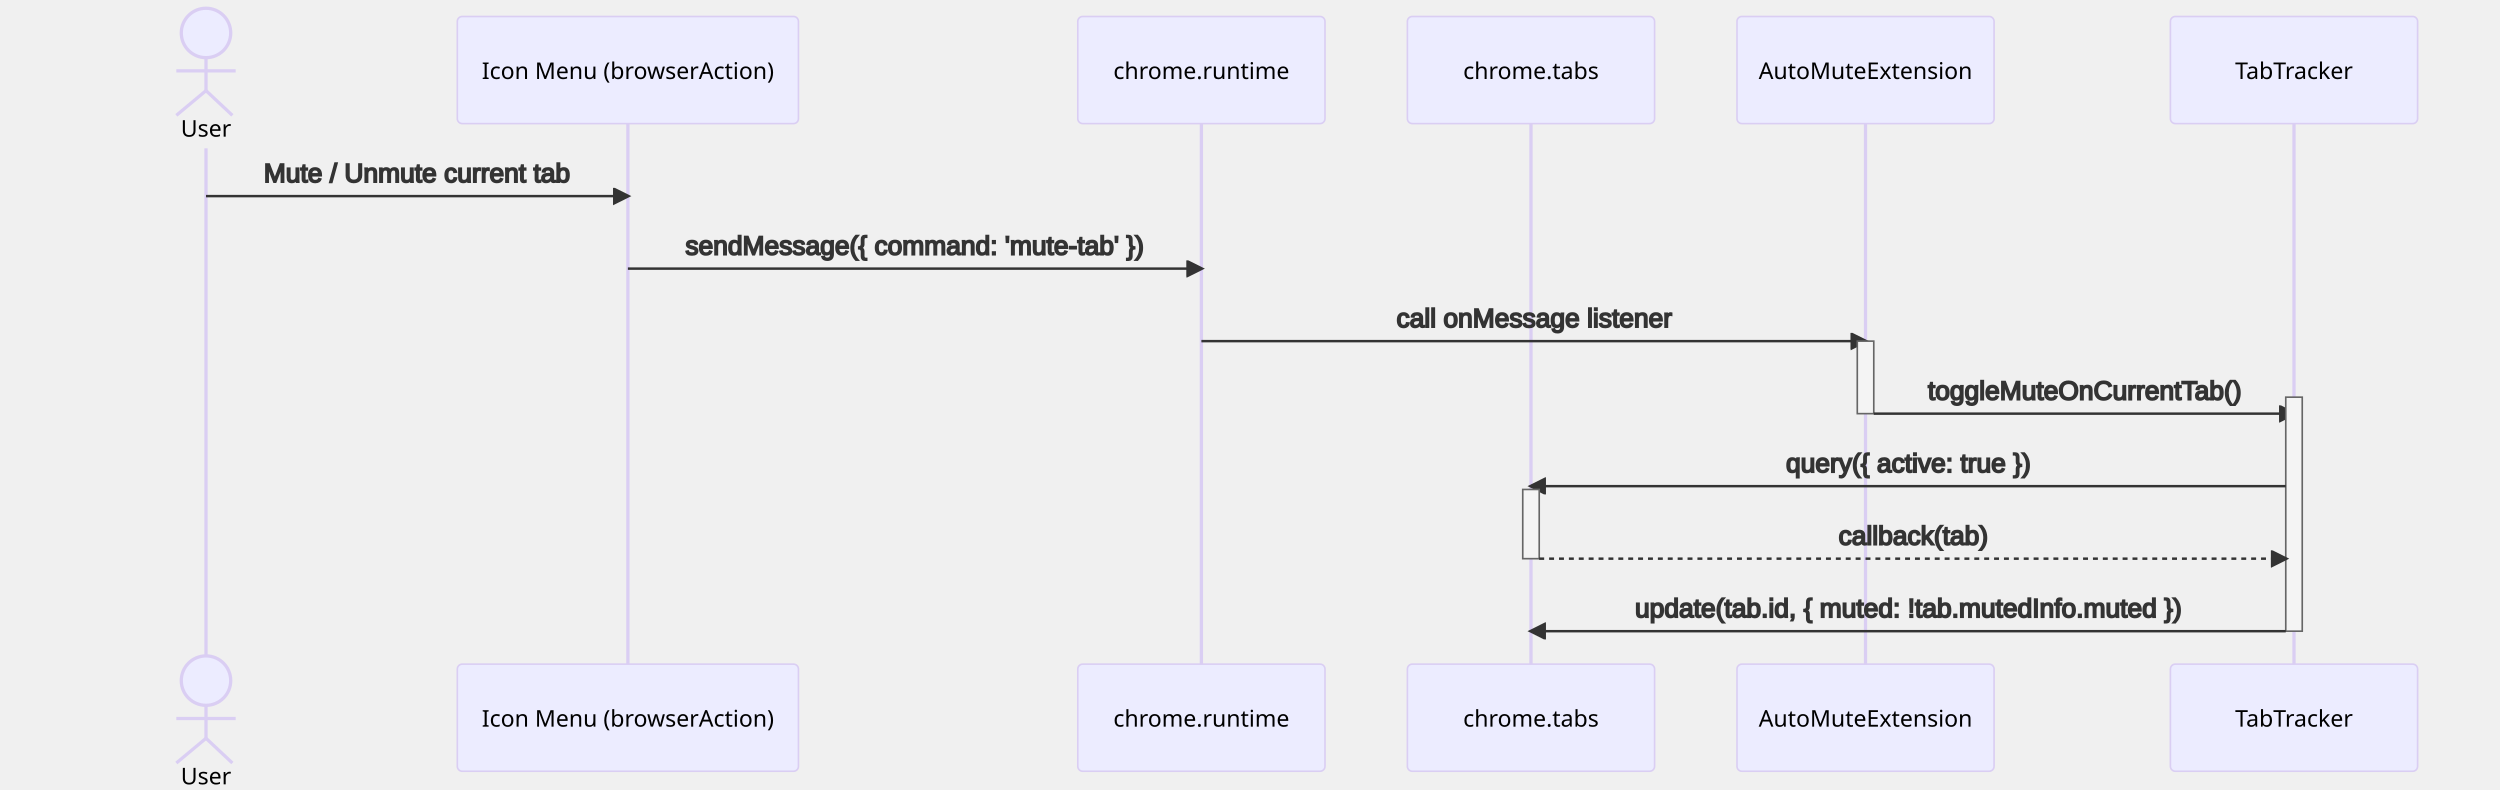
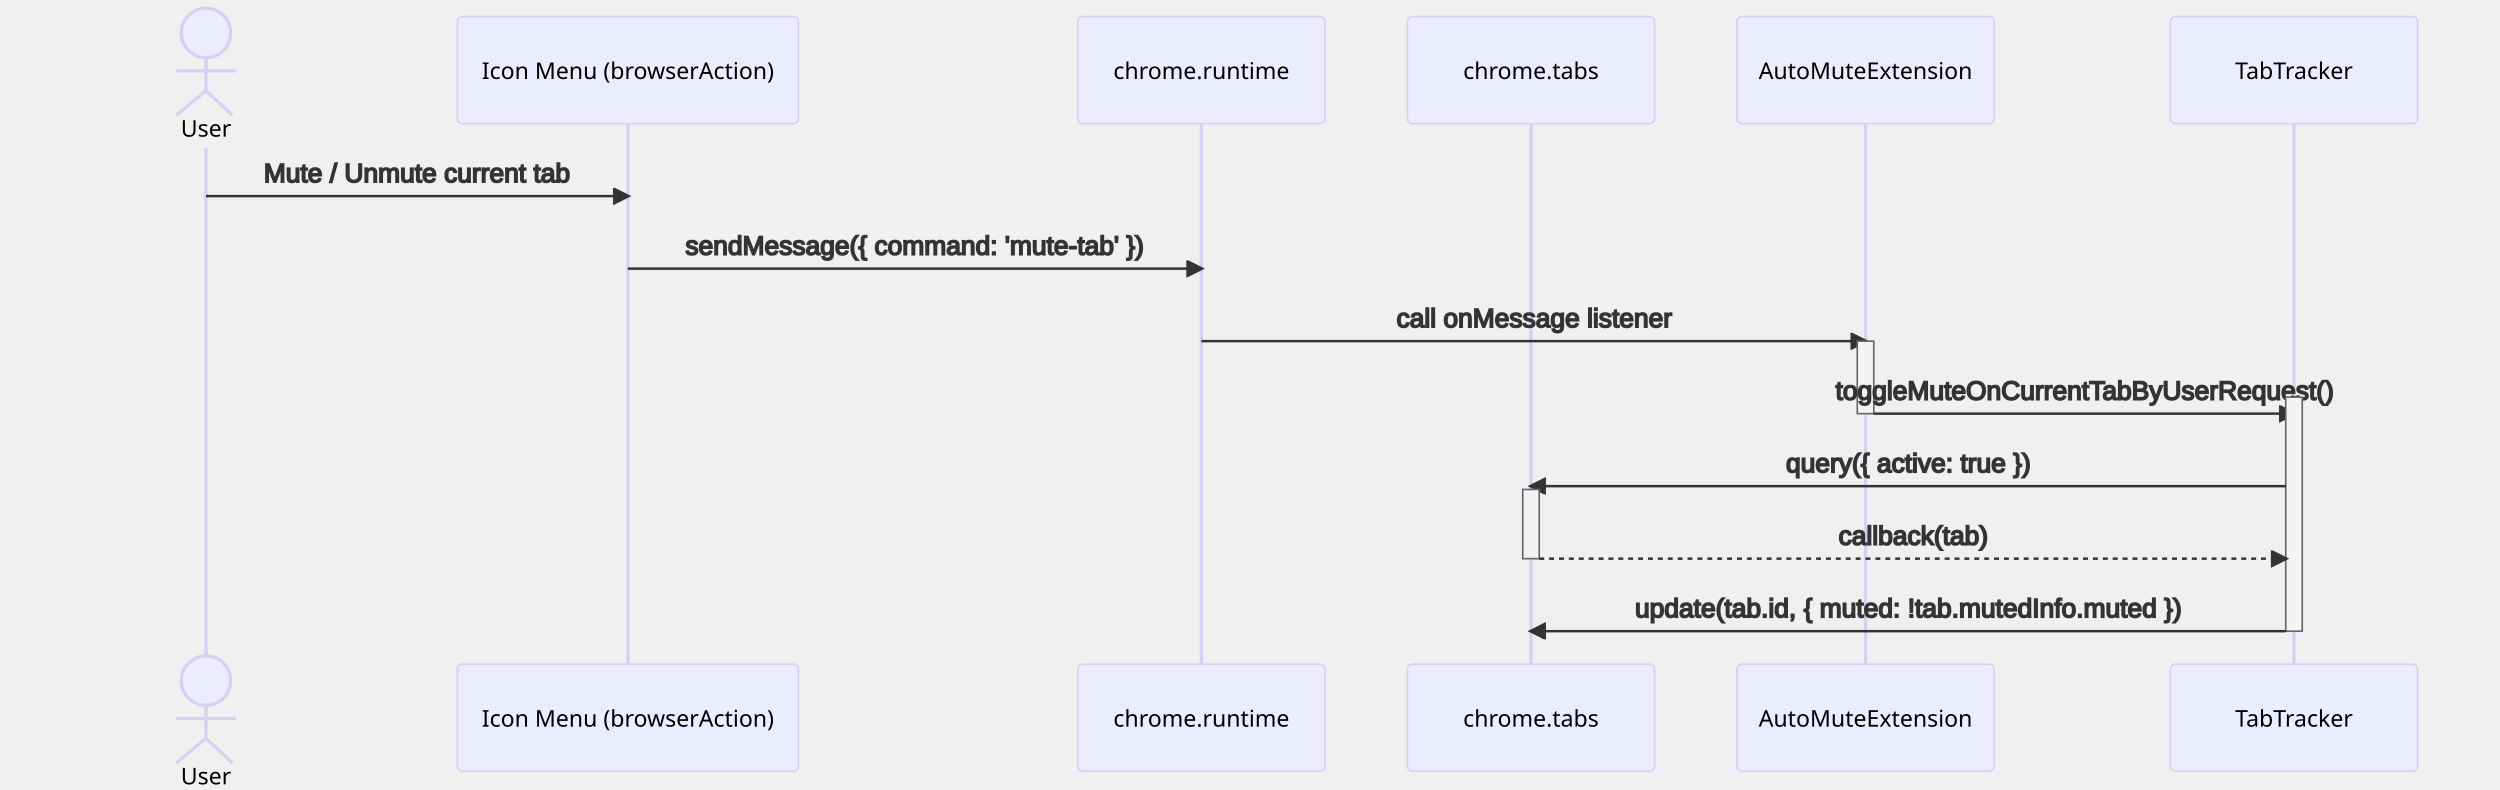
<svg xmlns="http://www.w3.org/2000/svg" id="graph-div" width="100%" height="479" style="max-width: 1517px;" viewBox="-50 -10 1517 479">
  <style>#graph-div {font-family:"trebuchet ms",verdana,arial,sans-serif;font-size:16px;fill:#333;}#graph-div .error-icon{fill:#552222;}#graph-div .error-text{fill:#552222;stroke:#552222;}#graph-div .edge-thickness-normal{stroke-width:2px;}#graph-div .edge-thickness-thick{stroke-width:3.5px;}#graph-div .edge-pattern-solid{stroke-dasharray:0;}#graph-div .edge-pattern-dashed{stroke-dasharray:3;}#graph-div .edge-pattern-dotted{stroke-dasharray:2;}#graph-div .marker{fill:#333333;stroke:#333333;}#graph-div .marker.cross{stroke:#333333;}#graph-div svg{font-family:"trebuchet ms",verdana,arial,sans-serif;font-size:16px;}#graph-div .actor{stroke:hsl(259.626, 59.777%, 87.902%);fill:#ECECFF;}#graph-div text.actor&gt;tspan{fill:black;stroke:none;}#graph-div .actor-line{stroke:grey;}#graph-div .messageLine0{stroke-width:1.5;stroke-dasharray:none;stroke:#333;}#graph-div .messageLine1{stroke-width:1.5;stroke-dasharray:2,2;stroke:#333;}#graph-div #arrowhead path{fill:#333;stroke:#333;}#graph-div .sequenceNumber{fill:white;}#graph-div #sequencenumber{fill:#333;}#graph-div #crosshead path{fill:#333;stroke:#333;}#graph-div .messageText{fill:#333;stroke:#333;}#graph-div .labelBox{stroke:hsl(259.626, 59.777%, 87.902%);fill:#ECECFF;}#graph-div .labelText,#graph-div .labelText&gt;tspan{fill:black;stroke:none;}#graph-div .loopText,#graph-div .loopText&gt;tspan{fill:black;stroke:none;}#graph-div .loopLine{stroke-width:2px;stroke-dasharray:2,2;stroke:hsl(259.626, 59.777%, 87.902%);fill:hsl(259.626, 59.777%, 87.902%);}#graph-div .note{stroke:#aaaa33;fill:#fff5ad;}#graph-div .noteText,#graph-div .noteText&gt;tspan{fill:black;stroke:none;}#graph-div .activation0{fill:#f4f4f4;stroke:#666;}#graph-div .activation1{fill:#f4f4f4;stroke:#666;}#graph-div .activation2{fill:#f4f4f4;stroke:#666;}#graph-div .actorPopupMenu{position:absolute;}#graph-div .actorPopupMenuPanel{position:absolute;fill:#ECECFF;box-shadow:0px 8px 16px 0px rgba(0,0,0,0.2);filter:drop-shadow(3px 5px 2px rgb(0 0 0 / 0.4));}#graph-div .actor-man line{stroke:hsl(259.626, 59.777%, 87.902%);fill:#ECECFF;}#graph-div .actor-man circle,#graph-div line{stroke:hsl(259.626, 59.777%, 87.902%);fill:#ECECFF;stroke-width:2px;}#graph-div :root{--mermaid-font-family:"trebuchet ms",verdana,arial,sans-serif;}</style>
  <g />
  <defs>
    <symbol id="computer" width="24" height="24">
      <path transform="scale(.5)" d="M2 2v13h20v-13h-20zm18 11h-16v-9h16v9zm-10.228 6l.466-1h3.524l.467 1h-4.457zm14.228 3h-24l2-6h2.104l-1.33 4h18.45l-1.297-4h2.073l2 6zm-5-10h-14v-7h14v7z" />
    </symbol>
  </defs>
  <defs>
    <symbol id="database" fill-rule="evenodd" clip-rule="evenodd">
      <path transform="scale(.5)" d="M12.258.001l.256.004.255.005.253.008.251.01.249.012.247.015.246.016.242.019.241.02.239.023.236.024.233.027.231.028.229.031.225.032.223.034.22.036.217.038.214.04.211.041.208.043.205.045.201.046.198.048.194.05.191.051.187.053.183.054.18.056.175.057.172.059.168.06.163.061.16.063.155.064.15.066.074.033.073.033.071.034.07.034.069.035.068.035.067.035.066.035.064.036.064.036.062.036.06.036.06.037.058.037.058.037.055.038.055.038.053.038.052.038.051.039.05.039.048.039.047.039.045.04.044.04.043.04.041.04.04.041.039.041.037.041.036.041.034.041.033.042.032.042.03.042.029.042.027.042.026.043.024.043.023.043.021.043.02.043.018.044.017.043.015.044.013.044.012.044.011.045.009.044.007.045.006.045.004.045.002.045.001.045v17l-.001.045-.002.045-.004.045-.006.045-.007.045-.009.044-.011.045-.012.044-.013.044-.015.044-.017.043-.018.044-.02.043-.021.043-.023.043-.024.043-.026.043-.027.042-.029.042-.03.042-.032.042-.033.042-.034.041-.036.041-.037.041-.039.041-.04.041-.041.04-.043.04-.044.04-.045.04-.047.039-.048.039-.05.039-.051.039-.052.038-.053.038-.055.038-.055.038-.058.037-.058.037-.06.037-.06.036-.062.036-.064.036-.064.036-.066.035-.067.035-.068.035-.069.035-.07.034-.071.034-.073.033-.074.033-.15.066-.155.064-.16.063-.163.061-.168.06-.172.059-.175.057-.18.056-.183.054-.187.053-.191.051-.194.05-.198.048-.201.046-.205.045-.208.043-.211.041-.214.04-.217.038-.22.036-.223.034-.225.032-.229.031-.231.028-.233.027-.236.024-.239.023-.241.02-.242.019-.246.016-.247.015-.249.012-.251.01-.253.008-.255.005-.256.004-.258.001-.258-.001-.256-.004-.255-.005-.253-.008-.251-.01-.249-.012-.247-.015-.245-.016-.243-.019-.241-.02-.238-.023-.236-.024-.234-.027-.231-.028-.228-.031-.226-.032-.223-.034-.22-.036-.217-.038-.214-.04-.211-.041-.208-.043-.204-.045-.201-.046-.198-.048-.195-.05-.19-.051-.187-.053-.184-.054-.179-.056-.176-.057-.172-.059-.167-.06-.164-.061-.159-.063-.155-.064-.151-.066-.074-.033-.072-.033-.072-.034-.07-.034-.069-.035-.068-.035-.067-.035-.066-.035-.064-.036-.063-.036-.062-.036-.061-.036-.06-.037-.058-.037-.057-.037-.056-.038-.055-.038-.053-.038-.052-.038-.051-.039-.049-.039-.049-.039-.046-.039-.046-.04-.044-.04-.043-.04-.041-.04-.04-.041-.039-.041-.037-.041-.036-.041-.034-.041-.033-.042-.032-.042-.03-.042-.029-.042-.027-.042-.026-.043-.024-.043-.023-.043-.021-.043-.02-.043-.018-.044-.017-.043-.015-.044-.013-.044-.012-.044-.011-.045-.009-.044-.007-.045-.006-.045-.004-.045-.002-.045-.001-.045v-17l.001-.045.002-.045.004-.045.006-.045.007-.045.009-.044.011-.045.012-.044.013-.044.015-.044.017-.043.018-.044.02-.043.021-.043.023-.043.024-.043.026-.043.027-.042.029-.042.03-.042.032-.042.033-.042.034-.041.036-.041.037-.041.039-.041.04-.041.041-.04.043-.04.044-.04.046-.04.046-.039.049-.039.049-.039.051-.039.052-.038.053-.038.055-.038.056-.038.057-.037.058-.037.06-.037.061-.036.062-.036.063-.036.064-.036.066-.035.067-.035.068-.035.069-.035.07-.034.072-.034.072-.033.074-.033.151-.066.155-.064.159-.063.164-.061.167-.06.172-.059.176-.057.179-.056.184-.054.187-.053.19-.051.195-.05.198-.048.201-.046.204-.045.208-.043.211-.041.214-.04.217-.038.22-.036.223-.034.226-.032.228-.031.231-.028.234-.027.236-.024.238-.023.241-.02.243-.019.245-.016.247-.015.249-.012.251-.01.253-.008.255-.005.256-.004.258-.001.258.001zm-9.258 20.499v.01l.001.021.003.021.004.022.005.021.006.022.007.022.009.023.01.022.011.023.012.023.013.023.015.023.016.024.017.023.018.024.019.024.021.024.022.025.023.024.024.025.052.049.056.05.061.051.066.051.07.051.075.051.079.052.084.052.088.052.092.052.097.052.102.051.105.052.11.052.114.051.119.051.123.051.127.05.131.05.135.05.139.048.144.049.147.047.152.047.155.047.16.045.163.045.167.043.171.043.176.041.178.041.183.039.187.039.19.037.194.035.197.035.202.033.204.031.209.03.212.029.216.027.219.025.222.024.226.021.23.02.233.018.236.016.24.015.243.012.246.01.249.008.253.005.256.004.259.001.26-.001.257-.004.254-.005.25-.008.247-.011.244-.012.241-.014.237-.016.233-.018.231-.021.226-.021.224-.024.22-.026.216-.027.212-.028.21-.031.205-.031.202-.034.198-.034.194-.036.191-.037.187-.039.183-.04.179-.04.175-.042.172-.043.168-.044.163-.045.16-.046.155-.046.152-.047.148-.048.143-.049.139-.049.136-.05.131-.05.126-.05.123-.051.118-.052.114-.051.11-.052.106-.052.101-.052.096-.052.092-.052.088-.053.083-.051.079-.052.074-.052.07-.051.065-.051.06-.051.056-.05.051-.05.023-.024.023-.025.021-.024.02-.024.019-.024.018-.024.017-.024.015-.023.014-.024.013-.023.012-.023.01-.023.01-.022.008-.022.006-.022.006-.022.004-.022.004-.021.001-.021.001-.021v-4.127l-.077.055-.08.053-.083.054-.085.053-.087.052-.09.052-.093.051-.095.05-.097.05-.1.049-.102.049-.105.048-.106.047-.109.047-.111.046-.114.045-.115.045-.118.044-.12.043-.122.042-.124.042-.126.041-.128.04-.13.04-.132.038-.134.038-.135.037-.138.037-.139.035-.142.035-.143.034-.144.033-.147.032-.148.031-.15.03-.151.03-.153.029-.154.027-.156.027-.158.026-.159.025-.161.024-.162.023-.163.022-.165.021-.166.02-.167.019-.169.018-.169.017-.171.016-.173.015-.173.014-.175.013-.175.012-.177.011-.178.01-.179.008-.179.008-.181.006-.182.005-.182.004-.184.003-.184.002h-.37l-.184-.002-.184-.003-.182-.004-.182-.005-.181-.006-.179-.008-.179-.008-.178-.01-.176-.011-.176-.012-.175-.013-.173-.014-.172-.015-.171-.016-.17-.017-.169-.018-.167-.019-.166-.02-.165-.021-.163-.022-.162-.023-.161-.024-.159-.025-.157-.026-.156-.027-.155-.027-.153-.029-.151-.03-.15-.03-.148-.031-.146-.032-.145-.033-.143-.034-.141-.035-.14-.035-.137-.037-.136-.037-.134-.038-.132-.038-.13-.04-.128-.04-.126-.041-.124-.042-.122-.042-.12-.044-.117-.043-.116-.045-.113-.045-.112-.046-.109-.047-.106-.047-.105-.048-.102-.049-.1-.049-.097-.05-.095-.05-.093-.052-.09-.051-.087-.052-.085-.053-.083-.054-.08-.054-.077-.054v4.127zm0-5.654v.011l.001.021.003.021.004.021.005.022.006.022.007.022.009.022.01.022.011.023.012.023.013.023.015.024.016.023.017.024.018.024.019.024.021.024.022.024.023.025.024.024.052.05.056.05.061.05.066.051.07.051.075.052.079.051.084.052.088.052.092.052.097.052.102.052.105.052.11.051.114.051.119.052.123.05.127.051.131.05.135.049.139.049.144.048.147.048.152.047.155.046.16.045.163.045.167.044.171.042.176.042.178.04.183.04.187.038.19.037.194.036.197.034.202.033.204.032.209.03.212.028.216.027.219.025.222.024.226.022.23.02.233.018.236.016.24.014.243.012.246.01.249.008.253.006.256.003.259.001.26-.001.257-.003.254-.006.25-.008.247-.01.244-.012.241-.015.237-.016.233-.018.231-.02.226-.022.224-.024.22-.025.216-.027.212-.029.21-.03.205-.032.202-.033.198-.035.194-.036.191-.037.187-.039.183-.039.179-.041.175-.042.172-.043.168-.044.163-.045.16-.045.155-.047.152-.047.148-.048.143-.048.139-.05.136-.049.131-.05.126-.051.123-.051.118-.051.114-.052.11-.052.106-.052.101-.052.096-.052.092-.052.088-.052.083-.052.079-.052.074-.051.07-.052.065-.051.06-.05.056-.051.051-.049.023-.025.023-.024.021-.025.02-.024.019-.024.018-.024.017-.024.015-.023.014-.023.013-.024.012-.022.01-.023.01-.023.008-.022.006-.022.006-.022.004-.021.004-.022.001-.021.001-.021v-4.139l-.077.054-.08.054-.083.054-.085.052-.087.053-.09.051-.093.051-.095.051-.097.05-.1.049-.102.049-.105.048-.106.047-.109.047-.111.046-.114.045-.115.044-.118.044-.12.044-.122.042-.124.042-.126.041-.128.04-.13.039-.132.039-.134.038-.135.037-.138.036-.139.036-.142.035-.143.033-.144.033-.147.033-.148.031-.15.03-.151.03-.153.028-.154.028-.156.027-.158.026-.159.025-.161.024-.162.023-.163.022-.165.021-.166.02-.167.019-.169.018-.169.017-.171.016-.173.015-.173.014-.175.013-.175.012-.177.011-.178.009-.179.009-.179.007-.181.007-.182.005-.182.004-.184.003-.184.002h-.37l-.184-.002-.184-.003-.182-.004-.182-.005-.181-.007-.179-.007-.179-.009-.178-.009-.176-.011-.176-.012-.175-.013-.173-.014-.172-.015-.171-.016-.17-.017-.169-.018-.167-.019-.166-.02-.165-.021-.163-.022-.162-.023-.161-.024-.159-.025-.157-.026-.156-.027-.155-.028-.153-.028-.151-.03-.15-.03-.148-.031-.146-.033-.145-.033-.143-.033-.141-.035-.14-.036-.137-.036-.136-.037-.134-.038-.132-.039-.13-.039-.128-.04-.126-.041-.124-.042-.122-.043-.12-.043-.117-.044-.116-.044-.113-.046-.112-.046-.109-.046-.106-.047-.105-.048-.102-.049-.1-.049-.097-.05-.095-.051-.093-.051-.09-.051-.087-.053-.085-.052-.083-.054-.08-.054-.077-.054v4.139zm0-5.666v.011l.001.02.003.022.004.021.005.022.006.021.007.022.009.023.01.022.011.023.012.023.013.023.015.023.016.024.017.024.018.023.019.024.021.025.022.024.023.024.024.025.052.05.056.05.061.05.066.051.07.051.075.052.079.051.084.052.088.052.092.052.097.052.102.052.105.051.11.052.114.051.119.051.123.051.127.05.131.05.135.05.139.049.144.048.147.048.152.047.155.046.16.045.163.045.167.043.171.043.176.042.178.04.183.04.187.038.19.037.194.036.197.034.202.033.204.032.209.03.212.028.216.027.219.025.222.024.226.021.23.02.233.018.236.017.24.014.243.012.246.01.249.008.253.006.256.003.259.001.26-.001.257-.003.254-.006.25-.008.247-.01.244-.013.241-.014.237-.016.233-.018.231-.02.226-.022.224-.024.22-.025.216-.027.212-.029.21-.03.205-.032.202-.033.198-.035.194-.036.191-.037.187-.039.183-.039.179-.041.175-.042.172-.043.168-.044.163-.045.16-.045.155-.047.152-.047.148-.048.143-.049.139-.049.136-.049.131-.051.126-.05.123-.051.118-.052.114-.051.11-.052.106-.052.101-.052.096-.052.092-.052.088-.052.083-.052.079-.052.074-.052.07-.051.065-.051.06-.051.056-.05.051-.049.023-.025.023-.025.021-.024.02-.024.019-.024.018-.024.017-.024.015-.023.014-.024.013-.023.012-.023.01-.022.01-.023.008-.022.006-.022.006-.022.004-.022.004-.021.001-.021.001-.021v-4.153l-.077.054-.08.054-.083.053-.085.053-.087.053-.09.051-.093.051-.095.051-.097.05-.1.049-.102.048-.105.048-.106.048-.109.046-.111.046-.114.046-.115.044-.118.044-.12.043-.122.043-.124.042-.126.041-.128.04-.13.039-.132.039-.134.038-.135.037-.138.036-.139.036-.142.034-.143.034-.144.033-.147.032-.148.032-.15.03-.151.03-.153.028-.154.028-.156.027-.158.026-.159.024-.161.024-.162.023-.163.023-.165.021-.166.02-.167.019-.169.018-.169.017-.171.016-.173.015-.173.014-.175.013-.175.012-.177.01-.178.01-.179.009-.179.007-.181.006-.182.006-.182.004-.184.003-.184.001-.185.001-.185-.001-.184-.001-.184-.003-.182-.004-.182-.006-.181-.006-.179-.007-.179-.009-.178-.01-.176-.01-.176-.012-.175-.013-.173-.014-.172-.015-.171-.016-.17-.017-.169-.018-.167-.019-.166-.02-.165-.021-.163-.023-.162-.023-.161-.024-.159-.024-.157-.026-.156-.027-.155-.028-.153-.028-.151-.03-.15-.03-.148-.032-.146-.032-.145-.033-.143-.034-.141-.034-.14-.036-.137-.036-.136-.037-.134-.038-.132-.039-.13-.039-.128-.041-.126-.041-.124-.041-.122-.043-.12-.043-.117-.044-.116-.044-.113-.046-.112-.046-.109-.046-.106-.048-.105-.048-.102-.048-.1-.05-.097-.049-.095-.051-.093-.051-.09-.052-.087-.052-.085-.053-.083-.053-.08-.054-.077-.054v4.153zm8.74-8.179l-.257.004-.254.005-.25.008-.247.011-.244.012-.241.014-.237.016-.233.018-.231.021-.226.022-.224.023-.22.026-.216.027-.212.028-.21.031-.205.032-.202.033-.198.034-.194.036-.191.038-.187.038-.183.04-.179.041-.175.042-.172.043-.168.043-.163.045-.16.046-.155.046-.152.048-.148.048-.143.048-.139.049-.136.05-.131.05-.126.051-.123.051-.118.051-.114.052-.11.052-.106.052-.101.052-.096.052-.092.052-.088.052-.083.052-.079.052-.074.051-.07.052-.065.051-.06.05-.056.05-.051.05-.023.025-.023.024-.021.024-.02.025-.019.024-.018.024-.017.023-.015.024-.014.023-.013.023-.012.023-.01.023-.01.022-.008.022-.006.023-.006.021-.004.022-.004.021-.001.021-.001.021.001.021.001.021.004.021.004.022.006.021.006.023.008.022.01.022.01.023.012.023.013.023.014.023.015.024.017.023.018.024.019.024.02.025.021.024.023.024.023.025.051.05.056.05.06.05.065.051.07.052.074.051.079.052.083.052.088.052.092.052.096.052.101.052.106.052.11.052.114.052.118.051.123.051.126.051.131.05.136.05.139.049.143.048.148.048.152.048.155.046.16.046.163.045.168.043.172.043.175.042.179.041.183.04.187.038.191.038.194.036.198.034.202.033.205.032.21.031.212.028.216.027.22.026.224.023.226.022.231.021.233.018.237.016.241.014.244.012.247.011.25.008.254.005.257.004.26.001.26-.001.257-.004.254-.005.25-.008.247-.011.244-.012.241-.014.237-.016.233-.018.231-.021.226-.022.224-.023.22-.026.216-.027.212-.028.21-.031.205-.032.202-.033.198-.034.194-.036.191-.038.187-.038.183-.04.179-.041.175-.042.172-.043.168-.043.163-.045.16-.046.155-.046.152-.048.148-.048.143-.048.139-.049.136-.05.131-.05.126-.051.123-.051.118-.051.114-.052.11-.052.106-.052.101-.052.096-.052.092-.052.088-.052.083-.052.079-.052.074-.051.07-.052.065-.051.06-.05.056-.05.051-.05.023-.025.023-.024.021-.024.02-.025.019-.024.018-.024.017-.023.015-.024.014-.023.013-.023.012-.023.01-.023.01-.022.008-.022.006-.023.006-.021.004-.022.004-.021.001-.021.001-.021-.001-.021-.001-.021-.004-.021-.004-.022-.006-.021-.006-.023-.008-.022-.01-.022-.01-.023-.012-.023-.013-.023-.014-.023-.015-.024-.017-.023-.018-.024-.019-.024-.02-.025-.021-.024-.023-.024-.023-.025-.051-.05-.056-.05-.06-.05-.065-.051-.07-.052-.074-.051-.079-.052-.083-.052-.088-.052-.092-.052-.096-.052-.101-.052-.106-.052-.11-.052-.114-.052-.118-.051-.123-.051-.126-.051-.131-.05-.136-.05-.139-.049-.143-.048-.148-.048-.152-.048-.155-.046-.16-.046-.163-.045-.168-.043-.172-.043-.175-.042-.179-.041-.183-.04-.187-.038-.191-.038-.194-.036-.198-.034-.202-.033-.205-.032-.21-.031-.212-.028-.216-.027-.22-.026-.224-.023-.226-.022-.231-.021-.233-.018-.237-.016-.241-.014-.244-.012-.247-.011-.25-.008-.254-.005-.257-.004-.26-.001-.26.001z" />
    </symbol>
  </defs>
  <defs>
    <symbol id="clock" width="24" height="24">
      <path transform="scale(.5)" d="M12 2c5.514 0 10 4.486 10 10s-4.486 10-10 10-10-4.486-10-10 4.486-10 10-10zm0-2c-6.627 0-12 5.373-12 12s5.373 12 12 12 12-5.373 12-12-5.373-12-12-12zm5.848 12.459c.202.038.202.333.001.372-1.907.361-6.045 1.111-6.547 1.111-.719 0-1.301-.582-1.301-1.301 0-.512.77-5.447 1.125-7.445.034-.192.312-.181.343.014l.985 6.238 5.394 1.011z" />
    </symbol>
  </defs>
  <line id="actor34" x1="75" y1="80" x2="75" y2="413" class="200" stroke-width="0.5px" stroke="#999" />
  <g class="actor-man">
    <line id="actor-man-torso34" x1="75" y1="25" x2="75" y2="45" />
    <line id="actor-man-arms34" x1="57" y1="33" x2="93" y2="33" />
    <line x1="57" y1="60" x2="75" y2="45" />
    <line x1="75" y1="45" x2="91" y2="60" />
    <circle cx="75" cy="10" r="15" width="150" height="65" />
    <text x="75" y="67.5" dominant-baseline="central" alignment-baseline="central" class="actor" style="text-anchor: middle; font-size: 14px; font-weight: 400; font-family: Open-Sans, &quot;sans-serif&quot;;">
      <tspan x="75" dy="0">User</tspan>
    </text>
  </g>
  <g>
    <line id="actor35" x1="331" y1="5" x2="331" y2="413" class="200" stroke-width="0.5px" stroke="#999" />
    <g id="root-35">
      <rect x="227.5" y="0" fill="#eaeaea" stroke="#666" width="207" height="65" rx="3" ry="3" class="actor" />
      <text x="331" y="32.5" dominant-baseline="central" alignment-baseline="central" class="actor" style="text-anchor: middle; font-size: 14px; font-weight: 400; font-family: Open-Sans, &quot;sans-serif&quot;;">
        <tspan x="331" dy="0">Icon Menu (browserAction)</tspan>
      </text>
    </g>
  </g>
  <g>
    <line id="actor36" x1="679" y1="5" x2="679" y2="413" class="200" stroke-width="0.5px" stroke="#999" />
    <g id="root-36">
      <rect x="604" y="0" fill="#eaeaea" stroke="#666" width="150" height="65" rx="3" ry="3" class="actor" />
      <text x="679" y="32.5" dominant-baseline="central" alignment-baseline="central" class="actor" style="text-anchor: middle; font-size: 14px; font-weight: 400; font-family: Open-Sans, &quot;sans-serif&quot;;">
        <tspan x="679" dy="0">chrome.runtime</tspan>
      </text>
    </g>
  </g>
  <g>
    <line id="actor37" x1="879" y1="5" x2="879" y2="413" class="200" stroke-width="0.5px" stroke="#999" />
    <g id="root-37">
      <rect x="804" y="0" fill="#eaeaea" stroke="#666" width="150" height="65" rx="3" ry="3" class="actor" />
      <text x="879" y="32.5" dominant-baseline="central" alignment-baseline="central" class="actor" style="text-anchor: middle; font-size: 14px; font-weight: 400; font-family: Open-Sans, &quot;sans-serif&quot;;">
        <tspan x="879" dy="0">chrome.tabs</tspan>
      </text>
    </g>
  </g>
  <g>
    <line id="actor38" x1="1082" y1="5" x2="1082" y2="413" class="200" stroke-width="0.5px" stroke="#999" />
    <g id="root-38">
      <rect x="1004" y="0" fill="#eaeaea" stroke="#666" width="156" height="65" rx="3" ry="3" class="actor" />
      <text x="1082" y="32.5" dominant-baseline="central" alignment-baseline="central" class="actor" style="text-anchor: middle; font-size: 14px; font-weight: 400; font-family: Open-Sans, &quot;sans-serif&quot;;">
        <tspan x="1082" dy="0">AutoMuteExtension</tspan>
      </text>
    </g>
  </g>
  <g>
    <line id="actor39" x1="1342" y1="5" x2="1342" y2="413" class="200" stroke-width="0.5px" stroke="#999" />
    <g id="root-39">
      <rect x="1267" y="0" fill="#eaeaea" stroke="#666" width="150" height="65" rx="3" ry="3" class="actor" />
      <text x="1342" y="32.5" dominant-baseline="central" alignment-baseline="central" class="actor" style="text-anchor: middle; font-size: 14px; font-weight: 400; font-family: Open-Sans, &quot;sans-serif&quot;;">
        <tspan x="1342" dy="0">TabTracker</tspan>
      </text>
    </g>
  </g>
  <defs>
    <marker id="arrowhead" refX="9" refY="5" markerUnits="userSpaceOnUse" markerWidth="12" markerHeight="12" orient="auto">
      <path d="M 0 0 L 10 5 L 0 10 z" />
    </marker>
  </defs>
  <defs>
    <marker id="crosshead" markerWidth="15" markerHeight="8" orient="auto" refX="16" refY="4">
      <path fill="black" stroke="#000000" stroke-width="1px" d="M 9,2 V 6 L16,4 Z" style="stroke-dasharray: 0, 0;" />
      <path fill="none" stroke="#000000" stroke-width="1px" d="M 0,1 L 6,7 M 6,1 L 0,7" style="stroke-dasharray: 0, 0;" />
    </marker>
  </defs>
  <defs>
    <marker id="filled-head" refX="18" refY="7" markerWidth="20" markerHeight="28" orient="auto">
      <path d="M 18,7 L9,13 L14,7 L9,1 Z" />
    </marker>
  </defs>
  <defs>
    <marker id="sequencenumber" refX="15" refY="15" markerWidth="60" markerHeight="40" orient="auto">
      <circle cx="15" cy="15" r="6" />
    </marker>
  </defs>
  <text x="203" y="80" text-anchor="middle" dominant-baseline="middle" alignment-baseline="middle" class="messageText" dy="1em" style="font-family: &quot;trebuchet ms&quot;, verdana, arial, sans-serif; font-size: 16px; font-weight: 400;">Mute / Unmute current tab</text>
  <line x1="75" y1="109" x2="331" y2="109" class="messageLine0" stroke-width="2" stroke="none" marker-end="url(#arrowhead)" style="fill: none;" />
  <text x="505" y="124" text-anchor="middle" dominant-baseline="middle" alignment-baseline="middle" class="messageText" dy="1em" style="font-family: &quot;trebuchet ms&quot;, verdana, arial, sans-serif; font-size: 16px; font-weight: 400;">sendMessage({ command: 'mute-tab' })</text>
  <line x1="331" y1="153" x2="679" y2="153" class="messageLine0" stroke-width="2" stroke="none" marker-end="url(#arrowhead)" style="fill: none;" />
  <text x="881" y="168" text-anchor="middle" dominant-baseline="middle" alignment-baseline="middle" class="messageText" dy="1em" style="font-family: &quot;trebuchet ms&quot;, verdana, arial, sans-serif; font-size: 16px; font-weight: 400;">call onMessage listener</text>
  <line x1="679" y1="197" x2="1082" y2="197" class="messageLine0" stroke-width="2" stroke="none" marker-end="url(#arrowhead)" style="fill: none;" />
  <g>
    <rect x="1077" y="197" fill="#EDF2AE" stroke="#666" width="10" height="44" rx="0" ry="0" class="activation0" />
  </g>
-   <text x="1215" y="212" text-anchor="middle" dominant-baseline="middle" alignment-baseline="middle" class="messageText" dy="1em" style="font-family: &quot;trebuchet ms&quot;, verdana, arial, sans-serif; font-size: 16px; font-weight: 400;">toggleMuteOnCurrentTab()</text>
+   <text x="1215" y="212" text-anchor="middle" dominant-baseline="middle" alignment-baseline="middle" class="messageText" dy="1em" style="font-family: &quot;trebuchet ms&quot;, verdana, arial, sans-serif; font-size: 16px; font-weight: 400;">toggleMuteOnCurrentTabByUserRequest()</text>
  <line x1="1087" y1="241" x2="1342" y2="241" class="messageLine0" stroke-width="2" stroke="none" marker-end="url(#arrowhead)" style="fill: none;" />
  <g>
    <rect x="1337" y="231" fill="#EDF2AE" stroke="#666" width="10" height="142" rx="0" ry="0" class="activation0" />
  </g>
  <text x="1108" y="256" text-anchor="middle" dominant-baseline="middle" alignment-baseline="middle" class="messageText" dy="1em" style="font-family: &quot;trebuchet ms&quot;, verdana, arial, sans-serif; font-size: 16px; font-weight: 400;">query({ active: true })</text>
  <line x1="1337" y1="285" x2="879" y2="285" class="messageLine0" stroke-width="2" stroke="none" marker-end="url(#arrowhead)" style="fill: none;" />
  <g>
    <rect x="874" y="287" fill="#EDF2AE" stroke="#666" width="10" height="42" rx="0" ry="0" class="activation0" />
  </g>
  <text x="1111" y="300" text-anchor="middle" dominant-baseline="middle" alignment-baseline="middle" class="messageText" dy="1em" style="font-family: &quot;trebuchet ms&quot;, verdana, arial, sans-serif; font-size: 16px; font-weight: 400;">callback(tab)</text>
  <line x1="884" y1="329" x2="1337" y2="329" class="messageLine1" stroke-width="2" stroke="none" marker-end="url(#arrowhead)" style="stroke-dasharray: 3, 3; fill: none;" />
  <text x="1108" y="344" text-anchor="middle" dominant-baseline="middle" alignment-baseline="middle" class="messageText" dy="1em" style="font-family: &quot;trebuchet ms&quot;, verdana, arial, sans-serif; font-size: 16px; font-weight: 400;">update(tab.id, { muted: !tab.mutedInfo.muted })</text>
  <line x1="1337" y1="373" x2="879" y2="373" class="messageLine0" stroke-width="2" stroke="none" marker-end="url(#arrowhead)" style="fill: none;" />
  <g class="actor-man">
    <line id="actor-man-torso39" x1="75" y1="418" x2="75" y2="438" />
    <line id="actor-man-arms39" x1="57" y1="426" x2="93" y2="426" />
    <line x1="57" y1="453" x2="75" y2="438" />
    <line x1="75" y1="438" x2="91" y2="453" />
    <circle cx="75" cy="403" r="15" width="150" height="65" />
    <text x="75" y="460.5" dominant-baseline="central" alignment-baseline="central" class="actor" style="text-anchor: middle; font-size: 14px; font-weight: 400; font-family: Open-Sans, &quot;sans-serif&quot;;">
      <tspan x="75" dy="0">User</tspan>
    </text>
  </g>
  <g>
    <rect x="227.5" y="393" fill="#eaeaea" stroke="#666" width="207" height="65" rx="3" ry="3" class="actor" />
    <text x="331" y="425.5" dominant-baseline="central" alignment-baseline="central" class="actor" style="text-anchor: middle; font-size: 14px; font-weight: 400; font-family: Open-Sans, &quot;sans-serif&quot;;">
      <tspan x="331" dy="0">Icon Menu (browserAction)</tspan>
    </text>
  </g>
  <g>
    <rect x="604" y="393" fill="#eaeaea" stroke="#666" width="150" height="65" rx="3" ry="3" class="actor" />
    <text x="679" y="425.5" dominant-baseline="central" alignment-baseline="central" class="actor" style="text-anchor: middle; font-size: 14px; font-weight: 400; font-family: Open-Sans, &quot;sans-serif&quot;;">
      <tspan x="679" dy="0">chrome.runtime</tspan>
    </text>
  </g>
  <g>
    <rect x="804" y="393" fill="#eaeaea" stroke="#666" width="150" height="65" rx="3" ry="3" class="actor" />
    <text x="879" y="425.5" dominant-baseline="central" alignment-baseline="central" class="actor" style="text-anchor: middle; font-size: 14px; font-weight: 400; font-family: Open-Sans, &quot;sans-serif&quot;;">
      <tspan x="879" dy="0">chrome.tabs</tspan>
    </text>
  </g>
  <g>
    <rect x="1004" y="393" fill="#eaeaea" stroke="#666" width="156" height="65" rx="3" ry="3" class="actor" />
    <text x="1082" y="425.5" dominant-baseline="central" alignment-baseline="central" class="actor" style="text-anchor: middle; font-size: 14px; font-weight: 400; font-family: Open-Sans, &quot;sans-serif&quot;;">
      <tspan x="1082" dy="0">AutoMuteExtension</tspan>
    </text>
  </g>
  <g>
    <rect x="1267" y="393" fill="#eaeaea" stroke="#666" width="150" height="65" rx="3" ry="3" class="actor" />
    <text x="1342" y="425.5" dominant-baseline="central" alignment-baseline="central" class="actor" style="text-anchor: middle; font-size: 14px; font-weight: 400; font-family: Open-Sans, &quot;sans-serif&quot;;">
      <tspan x="1342" dy="0">TabTracker</tspan>
    </text>
  </g>
</svg>
